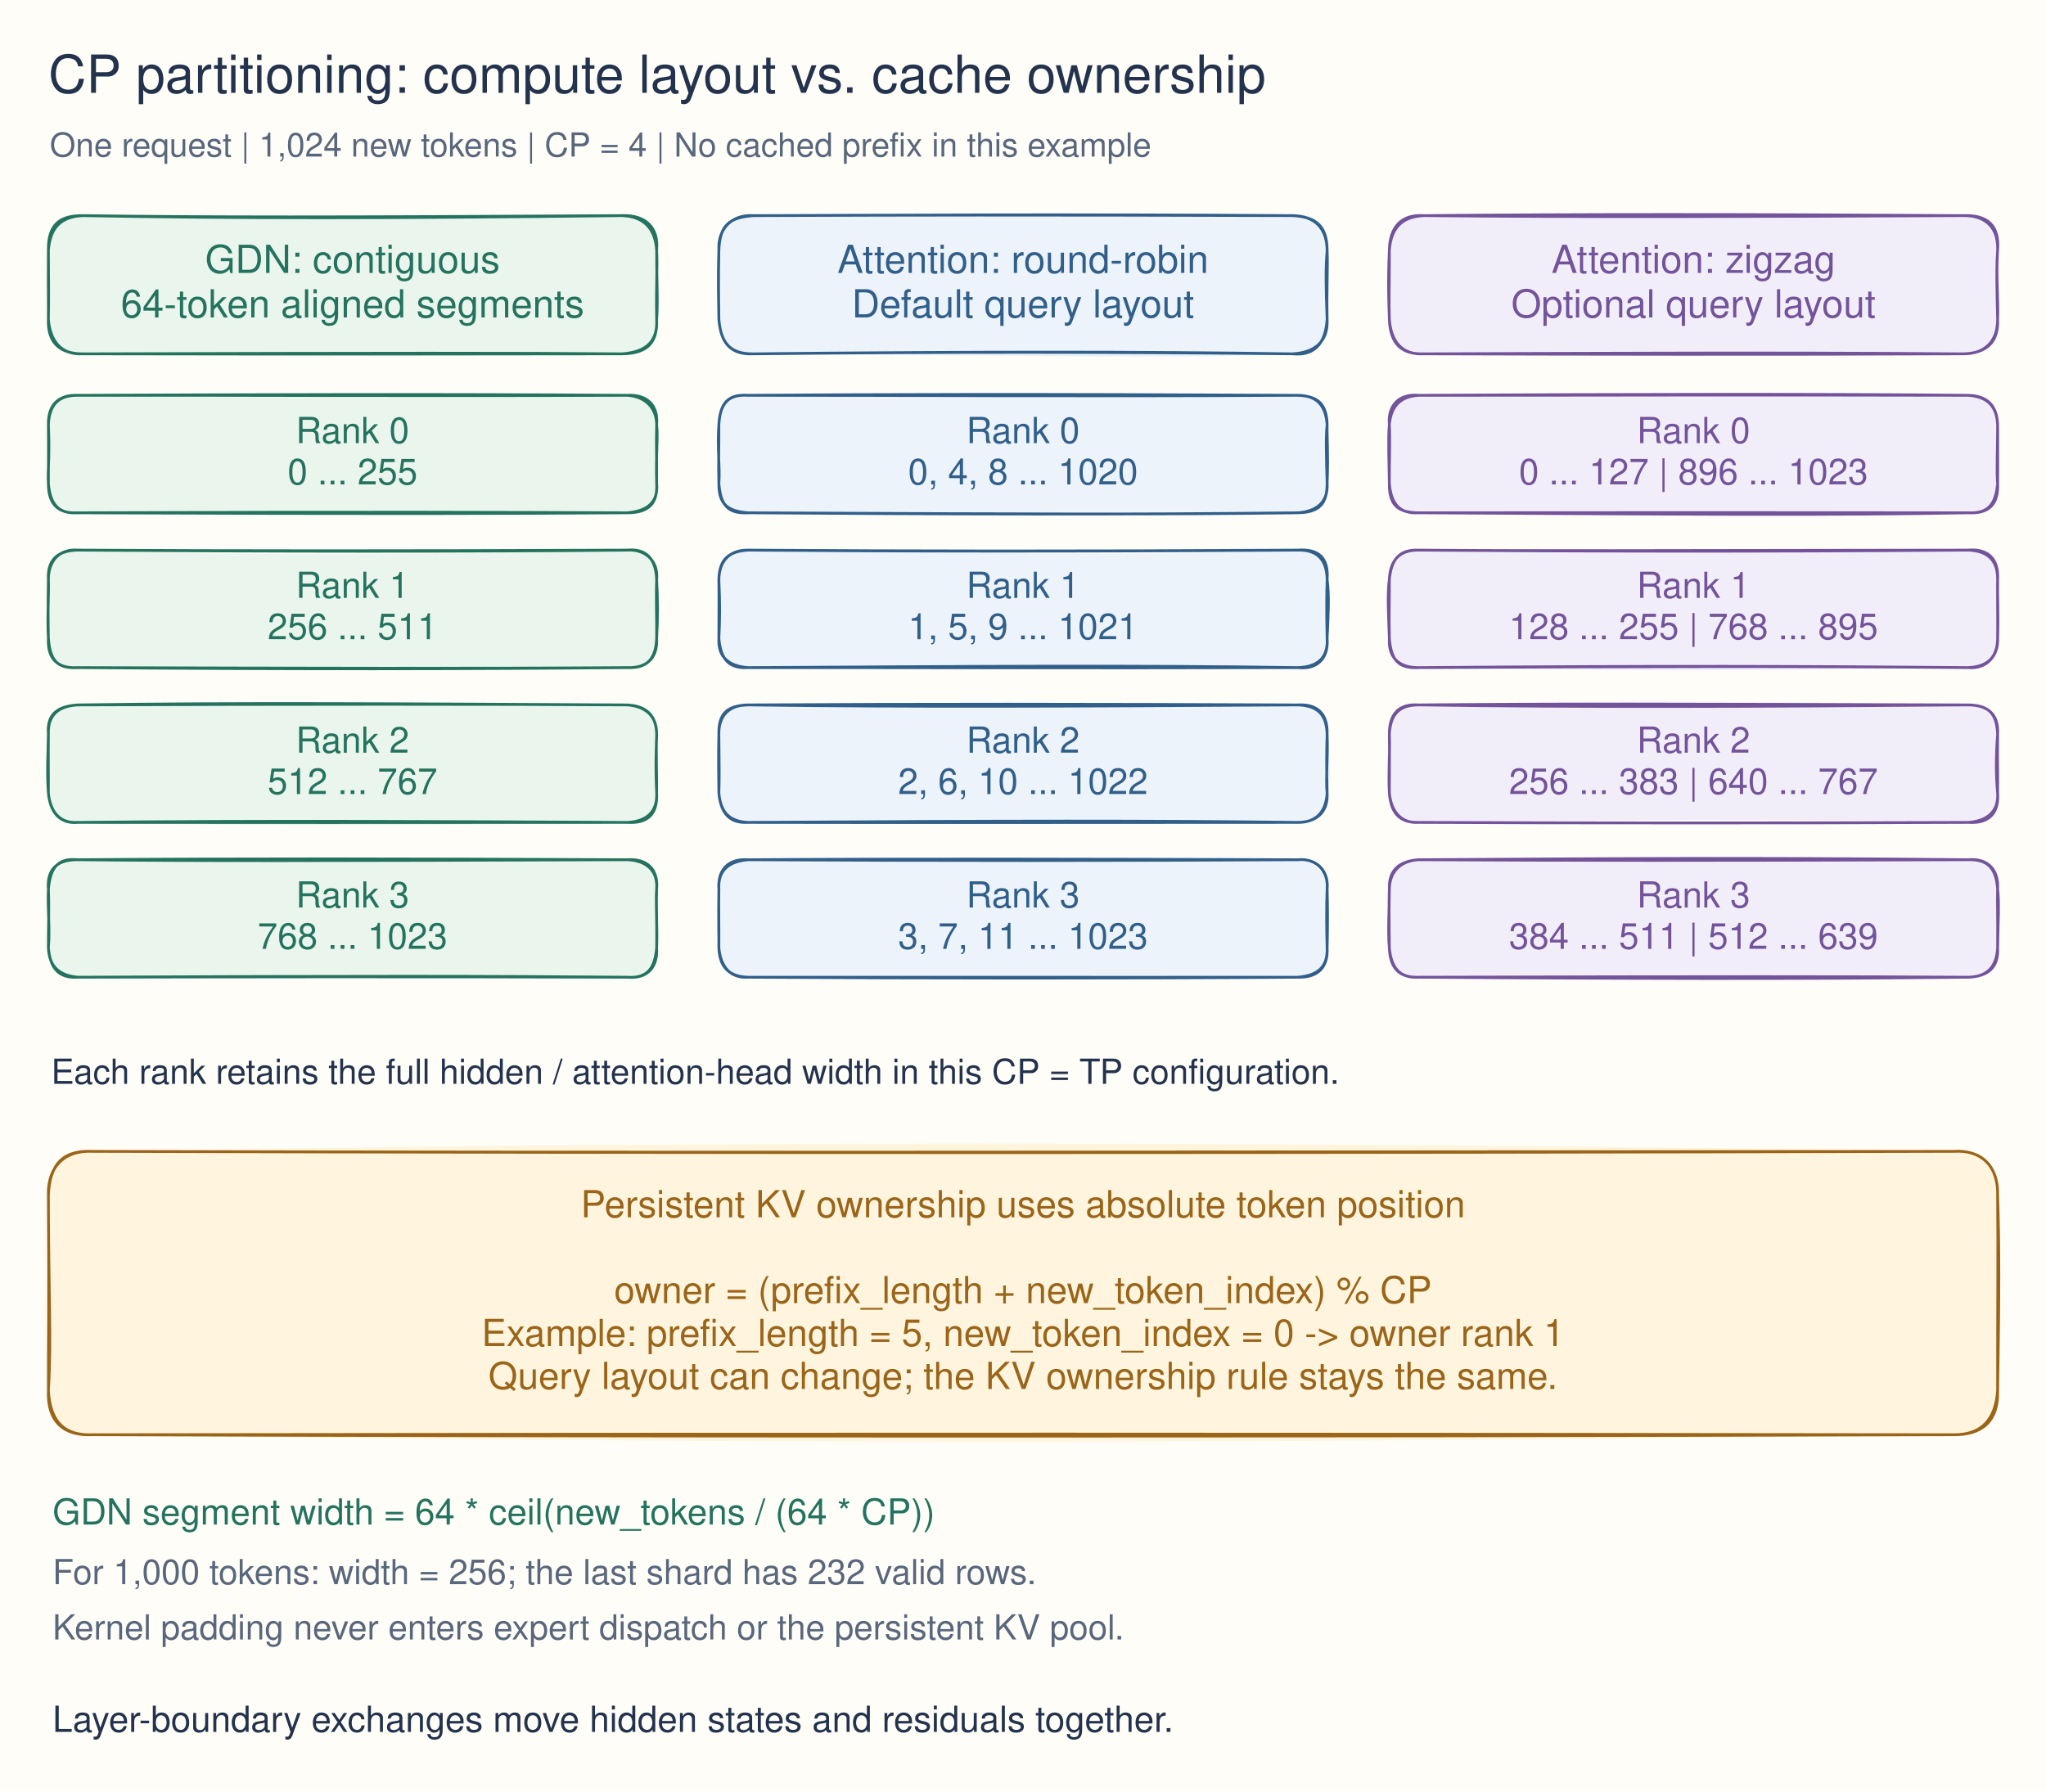
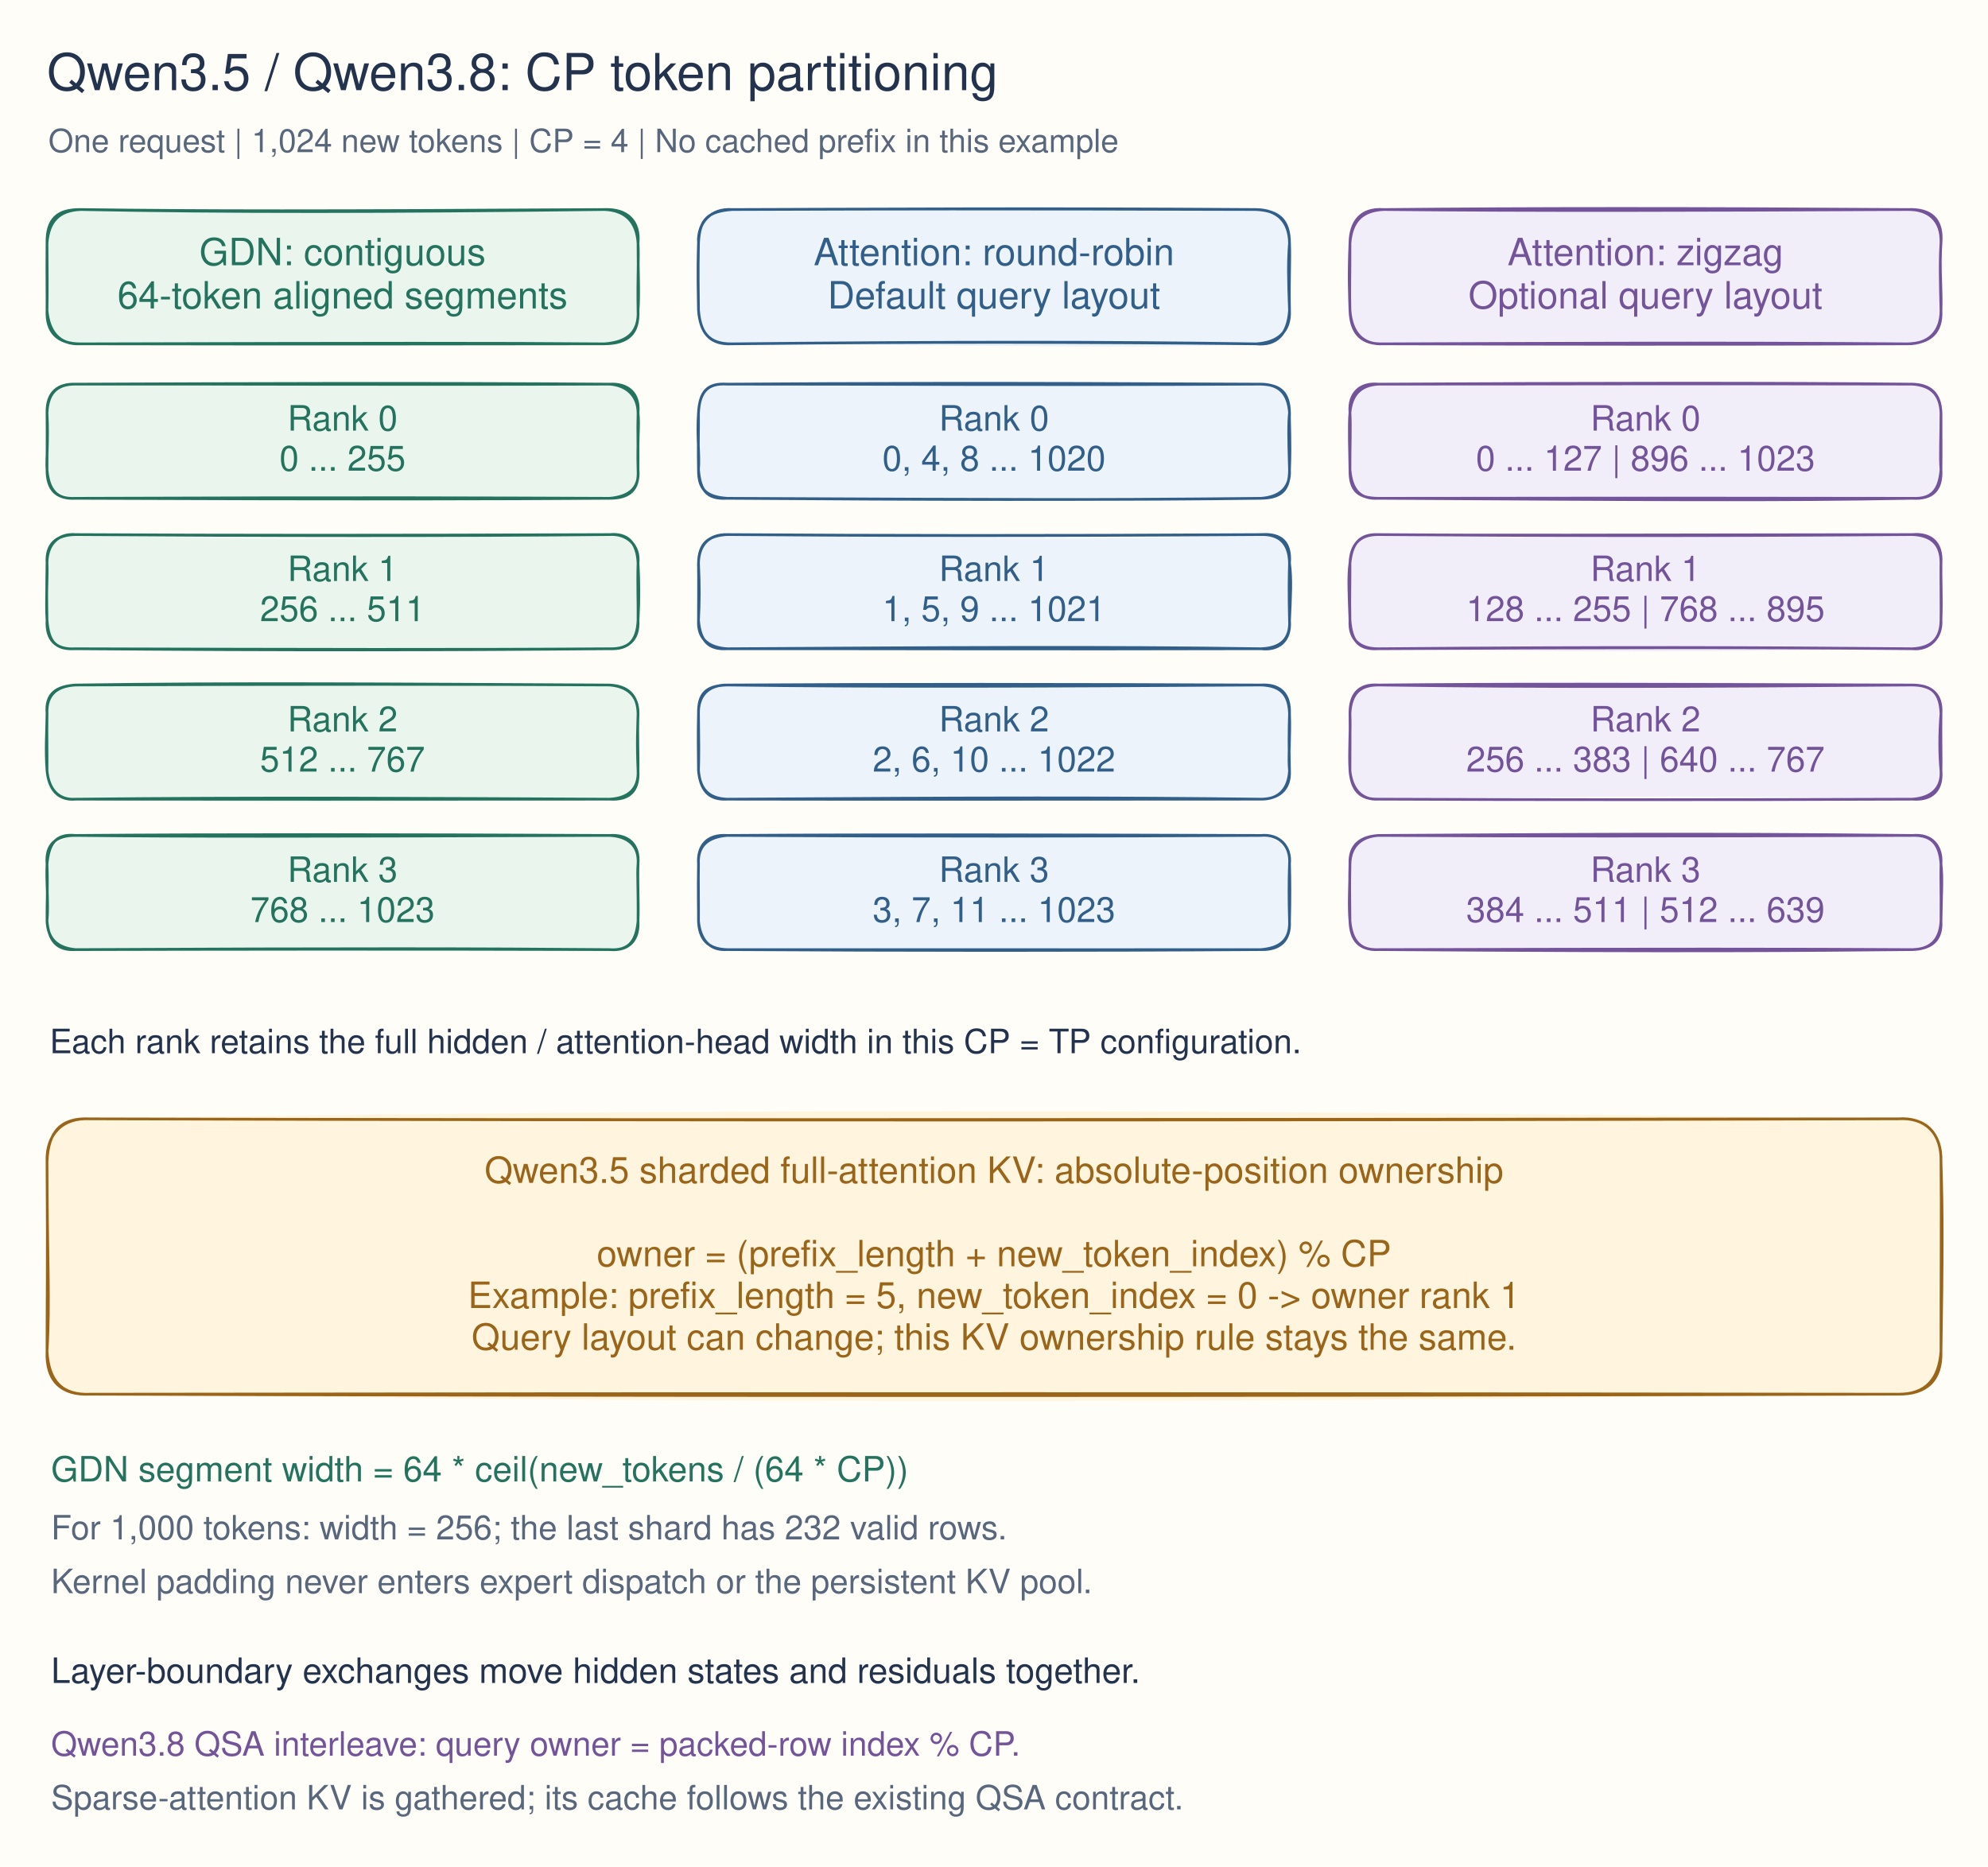
- <svg xmlns="http://www.w3.org/2000/svg" version="1.1" viewBox="0 0 1480 1295.9" width="1480" height="1295.9">
+ <svg xmlns="http://www.w3.org/2000/svg" version="1.1" viewBox="0 0 1480 1389.75" width="1480" height="1389.75">
  <defs>
    <style class="style-fonts">
      </style>
  </defs>
-   <rect x="0" y="0" width="1480" height="1295.9" fill="#FFFDF8" />
-   <g transform="translate(35 35) rotate(0 441.4531 21.85)">
-     <text x="0" y="32.111" font-family="Helvetica, Segoe UI Emoji" font-size="38px" fill="#23334D" text-anchor="start" style="white-space: pre;" direction="ltr" dominant-baseline="alphabetic">CP partitioning: compute layout vs. cache ownership</text>
+   <rect x="0" y="0" width="1480" height="1389.75" fill="#FFFDF8" />
+   <g transform="translate(35 35) rotate(0 354.8677 21.85)">
+     <text x="0" y="32.111" font-family="Helvetica, Segoe UI Emoji" font-size="38px" fill="#23334D" text-anchor="start" style="white-space: pre;" direction="ltr" dominant-baseline="alphabetic">Qwen3.5 / Qwen3.8: CP token partitioning</text>
  </g>
  <g transform="translate(36 93) rotate(0 419.9062 13.8)">
    <text x="0" y="20.28" font-family="Helvetica, Segoe UI Emoji" font-size="24px" fill="#58677C" text-anchor="start" style="white-space: pre;" direction="ltr" dominant-baseline="alphabetic">One request  |  1,024 new tokens  |  CP = 4  |  No cached prefix in this example</text>
  </g>
  <g stroke-linecap="round" transform="translate(35 156) rotate(0 220 50)">
    <path d="M25 0 C113.56 3.18, 199.53 2.62, 415 0 C432.95 2.41, 439.88 10.83, 440 25 C441.3 41.44, 439.46 61.6, 440 75 C439.6 92.57, 431.76 99.81, 415 100 C310.25 98.97, 206.52 99.31, 25 100 C6.93 98.8, 2.5 92.05, 0 75 C1.66 63.09, 1.56 43.92, 0 25 C1.15 7.04, 5.4 -2.97, 25 0" stroke="none" stroke-width="0" fill="#EAF5EE" />
    <path d="M25 0 C136.44 2.13, 249.21 1.98, 415 0 M25 0 C115.27 1.21, 204.98 1.23, 415 0 M415 0 C430.74 0.63, 438.96 9.3, 440 25 M415 0 C431.75 -0.66, 441.57 8.44, 440 25 M440 25 C439.89 43.3, 441.01 62.56, 440 75 M440 25 C440.68 37.24, 439.51 48.96, 440 75 M440 75 C440.86 90.98, 432.61 98.66, 415 100 M440 75 C440.74 92.26, 432.98 99.73, 415 100 M415 100 C310.43 100.1, 206.45 100.35, 25 100 M415 100 C333.37 99.32, 250.76 99.43, 25 100 M25 100 C7.76 100.02, -0.71 91.35, 0 75 M25 100 C8.69 100.9, 1.25 90.11, 0 75 M0 75 C0.27 60.88, 0.15 45.43, 0 25 M0 75 C0.12 62.32, -0.2 49.49, 0 25 M0 25 C-0.27 7.04, 7.59 -0.14, 25 0 M0 25 C1.32 8.41, 9.31 0.67, 25 0" stroke="#24735E" stroke-width="2" fill="none" />
  </g>
  <g transform="translate(86.89062 173.8) rotate(0 168.1094 32.2)">
    <text x="168.109" y="23.661" font-family="Helvetica, Segoe UI Emoji" font-size="28px" fill="#24735E" text-anchor="middle" style="white-space: pre;" direction="ltr" dominant-baseline="alphabetic">GDN: contiguous</text>
    <text x="168.109" y="55.861" font-family="Helvetica, Segoe UI Emoji" font-size="28px" fill="#24735E" text-anchor="middle" style="white-space: pre;" direction="ltr" dominant-baseline="alphabetic">64-token aligned segments</text>
  </g>
  <g stroke-linecap="round" transform="translate(520 156) rotate(0 220 50)">
    <path d="M25 0 C119.91 -2.55, 215.88 -3.1, 415 0 C431.08 -2.94, 441.54 5.94, 440 25 C437.89 37.64, 439.72 47.45, 440 75 C441.22 90.93, 431.41 97.28, 415 100 C331.86 103.88, 250.34 101.31, 25 100 C8.39 98.22, 2.8 91.95, 0 75 C3.44 57.51, -0.77 37, 0 25 C-1.62 5.35, 7.08 1.98, 25 0" stroke="none" stroke-width="0" fill="#ECF3FA" />
    <path d="M25 0 C137.61 -0.23, 249.72 -1.15, 415 0 M25 0 C126.9 -0.42, 228.94 -0.58, 415 0 M415 0 C430.78 0.16, 439.76 8.74, 440 25 M415 0 C432.26 0.89, 439.91 7.82, 440 25 M440 25 C438.89 38.52, 439.06 51.25, 440 75 M440 25 C440.56 38.33, 439.51 51.42, 440 75 M440 75 C440.86 91.39, 430.79 99.12, 415 100 M440 75 C438.79 93.19, 430.24 101.57, 415 100 M415 100 C289.69 98.69, 165.44 98.4, 25 100 M415 100 C304.52 98.37, 194.21 98.3, 25 100 M25 100 C6.94 100.26, 1.37 90.74, 0 75 M25 100 C7.51 100.9, 1.25 90.89, 0 75 M0 75 C-0.04 60.27, -0.47 46.68, 0 25 M0 75 C-0.15 62.16, -0.76 49.07, 0 25 M0 25 C-0.9 9.51, 9.52 -1.07, 25 0 M0 25 C0.79 6.86, 7.28 1.37, 25 0" stroke="#315F8A" stroke-width="2" fill="none" />
  </g>
  <g transform="translate(605.3594 173.8) rotate(0 134.6406 32.2)">
    <text x="134.641" y="23.661" font-family="Helvetica, Segoe UI Emoji" font-size="28px" fill="#315F8A" text-anchor="middle" style="white-space: pre;" direction="ltr" dominant-baseline="alphabetic">Attention: round-robin</text>
    <text x="134.641" y="55.861" font-family="Helvetica, Segoe UI Emoji" font-size="28px" fill="#315F8A" text-anchor="middle" style="white-space: pre;" direction="ltr" dominant-baseline="alphabetic">Default query layout</text>
  </g>
  <g stroke-linecap="round" transform="translate(1005 156) rotate(0 220 50)">
    <path d="M25 0 C126.26 -1.46, 228.72 -2, 415 0 C429.21 -2.29, 437.19 7.05, 440 25 C441.98 37.83, 441.47 47.3, 440 75 C442.84 89.29, 431.05 100.75, 415 100 C278.97 98.46, 141.65 96.48, 25 100 C9.86 97.64, -2.9 91.85, 0 75 C-2.29 61.92, 1.41 56.08, 0 25 C1.6 9.67, 8.77 0.93, 25 0" stroke="none" stroke-width="0" fill="#F2EEF9" />
    <path d="M25 0 C137.15 -1.03, 250.22 -1.09, 415 0 M25 0 C139.35 1.12, 253.71 0.8, 415 0 M415 0 C430.81 -0.31, 440.55 8.17, 440 25 M415 0 C432.77 -0.77, 441.48 7.21, 440 25 M440 25 C438.58 43.74, 440.61 59.95, 440 75 M440 25 C439.03 39.42, 439.51 55.27, 440 75 M440 75 C440.85 91.81, 431.78 99.57, 415 100 M440 75 C440.06 90.9, 430.72 100.19, 415 100 M415 100 C268.95 98.83, 124.43 99.64, 25 100 M415 100 C276.49 100.6, 138.48 100.34, 25 100 M25 100 C8.91 100.5, 0.66 92.92, 0 75 M25 100 C9.55 100.9, 1.26 91.66, 0 75 M0 75 C-0.34 62.46, -1.08 50.72, 0 25 M0 75 C-0.43 62.01, 0.08 47.24, 0 25 M0 25 C1.28 9.19, 8.64 0.8, 25 0 M0 25 C0.26 8.53, 8.47 -1.16, 25 0" stroke="#73549B" stroke-width="2" fill="none" />
  </g>
  <g transform="translate(1092.697 173.8) rotate(0 132.3027 32.2)">
    <text x="132.303" y="23.661" font-family="Helvetica, Segoe UI Emoji" font-size="28px" fill="#73549B" text-anchor="middle" style="white-space: pre;" direction="ltr" dominant-baseline="alphabetic">Attention: zigzag</text>
    <text x="132.303" y="55.861" font-family="Helvetica, Segoe UI Emoji" font-size="28px" fill="#73549B" text-anchor="middle" style="white-space: pre;" direction="ltr" dominant-baseline="alphabetic">Optional query layout</text>
  </g>
  <g stroke-linecap="round" transform="translate(35 286) rotate(0 220 42.5)">
    <path d="M21.25 0 C130.97 -0.34, 242.03 2.57, 418.75 0 C434.6 -1.64, 438.85 6.91, 440 21.25 C438.64 32.39, 441.78 39.64, 440 63.75 C438.46 79.9, 431.95 83.23, 418.75 85 C302.2 84.86, 188.38 83.5, 21.25 85 C10.07 82.06, -2.61 78, 0 63.75 C-0.58 53.18, -0.98 42.11, 0 21.25 C-1.18 6.73, 9.2 -0.11, 21.25 0" stroke="none" stroke-width="0" fill="#EAF5EE" />
    <path d="M21.25 0 C136.72 -0.19, 251.31 0.59, 418.75 0 M21.25 0 C150.47 -0.51, 278.79 -1, 418.75 0 M418.75 0 C432.1 -0.79, 441.35 6.35, 440 21.25 M418.75 0 C431.31 0.79, 439.82 8.57, 440 21.25 M440 21.25 C441.07 30.6, 439.35 41.29, 440 63.75 M440 21.25 C439.57 35.72, 440.18 49.1, 440 63.75 M440 63.75 C440.85 78.47, 434.02 85.03, 418.75 85 M440 63.75 C441.33 78.08, 432.46 83.81, 418.75 85 M418.75 85 C328.27 85.6, 239.75 85.86, 21.25 85 M418.75 85 C328.51 84.65, 238.27 84.21, 21.25 85 M21.25 85 C6.84 85.74, -0.06 78.56, 0 63.75 M21.25 85 C7.12 85.89, 1.26 78.69, 0 63.75 M0 63.75 C-0.64 55.04, 1.12 44.01, 0 21.25 M0 63.75 C-0.02 51.32, 0.2 39.79, 0 21.25 M0 21.25 C0.65 7.61, 6.52 -0.13, 21.25 0 M0 21.25 C-0.28 5.73, 8.4 -0.46, 21.25 0" stroke="#24735E" stroke-width="2" fill="none" />
  </g>
  <g transform="translate(208.021 298.6) rotate(0 46.979 29.9)">
    <text x="46.979" y="21.971" font-family="Helvetica, Segoe UI Emoji" font-size="26px" fill="#24735E" text-anchor="middle" style="white-space: pre;" direction="ltr" dominant-baseline="alphabetic">Rank 0</text>
    <text x="46.979" y="51.871" font-family="Helvetica, Segoe UI Emoji" font-size="26px" fill="#24735E" text-anchor="middle" style="white-space: pre;" direction="ltr" dominant-baseline="alphabetic">0 ... 255</text>
  </g>
  <g stroke-linecap="round" transform="translate(35 398) rotate(0 220 42.5)">
    <path d="M21.25 0 C140.9 4.19, 258.59 3.69, 418.75 0 C432.73 -0.99, 440.51 8.02, 440 21.25 C442.63 32.42, 437.44 45.16, 440 63.75 C440.08 78.26, 431.59 86.7, 418.75 85 C327.72 86.28, 236.58 85.48, 21.25 85 C5.53 87.47, -2.31 77.9, 0 63.75 C-0.2 48.08, 1.31 36.16, 0 21.25 C2.04 5.04, 4.88 -1.16, 21.25 0" stroke="none" stroke-width="0" fill="#EAF5EE" />
    <path d="M21.25 0 C136.28 0.63, 251.82 0.66, 418.75 0 M21.25 0 C162.35 1.03, 304.02 1.18, 418.75 0 M418.75 0 C432.13 -1.26, 439.34 5.78, 440 21.25 M418.75 0 C431.82 -0.87, 441.38 7.95, 440 21.25 M440 21.25 C440.74 35.13, 440.87 48.59, 440 63.75 M440 21.25 C439.47 36.61, 440.2 51.14, 440 63.75 M440 63.75 C440.84 78.88, 432.21 85.48, 418.75 85 M440 63.75 C439.38 79.01, 432.94 85.65, 418.75 85 M418.75 85 C307.13 85.76, 196.34 85.49, 21.25 85 M418.75 85 C299.13 86.07, 180.64 86.26, 21.25 85 M21.25 85 C6.01 85.98, -0.78 77.94, 0 63.75 M21.25 85 C5.94 85.89, 1.26 79.46, 0 63.75 M0 63.75 C-0.94 48.52, 0.51 30.63, 0 21.25 M0 63.75 C-0.25 51.24, -0.31 39.53, 0 21.25 M0 21.25 C0.02 7.29, 8.44 -1.07, 21.25 0 M0 21.25 C-0.81 7.39, 6.37 0.23, 21.25 0" stroke="#24735E" stroke-width="2" fill="none" />
  </g>
  <g transform="translate(194.5195 410.6) rotate(0 60.48047 29.9)">
    <text x="60.48" y="21.971" font-family="Helvetica, Segoe UI Emoji" font-size="26px" fill="#24735E" text-anchor="middle" style="white-space: pre;" direction="ltr" dominant-baseline="alphabetic">Rank 1</text>
    <text x="60.48" y="51.871" font-family="Helvetica, Segoe UI Emoji" font-size="26px" fill="#24735E" text-anchor="middle" style="white-space: pre;" direction="ltr" dominant-baseline="alphabetic">256 ... 511</text>
  </g>
  <g stroke-linecap="round" transform="translate(35 510) rotate(0 220 42.5)">
    <path d="M21.25 0 C147.39 -1.52, 271.73 -2.01, 418.75 0 C430.86 -0.34, 442.17 9.13, 440 21.25 C439.34 32.45, 437.81 44.68, 440 63.75 C441.7 76.61, 431.24 84.17, 418.75 85 C270.32 87.69, 125.78 87.47, 21.25 85 C6.99 86.89, -2.01 77.8, 0 63.75 C1.47 57.48, -1.12 47.21, 0 21.25 C-0.73 9.36, 6.57 -2.21, 21.25 0" stroke="none" stroke-width="0" fill="#EAF5EE" />
    <path d="M21.25 0 C137.43 -1.72, 252.33 -0.85, 418.75 0 M21.25 0 C175.03 -0.6, 328.46 -0.61, 418.75 0 M418.75 0 C432.17 1.07, 440.14 8.02, 440 21.25 M418.75 0 C432.33 0.69, 439.72 7.34, 440 21.25 M440 21.25 C439.81 31.15, 439 41.7, 440 63.75 M440 21.25 C439.37 37.49, 440.23 53.18, 440 63.75 M440 63.75 C440.84 79.3, 433.2 85.94, 418.75 85 M440 63.75 C440.65 76.72, 433.43 84.27, 418.75 85 M418.75 85 C286 84.34, 154.52 83.54, 21.25 85 M418.75 85 C270.55 85.12, 123.01 85.12, 21.25 85 M21.25 85 C7.99 86.22, 1.31 77.33, 0 63.75 M21.25 85 C7.97 85.89, 1.27 77.02, 0 63.75 M0 63.75 C-1.24 47.7, -0.1 34.26, 0 21.25 M0 63.75 C0.11 51.16, -0.24 37.86, 0 21.25 M0 21.25 C-0.6 6.96, 7.57 0.8, 21.25 0 M0 21.25 C-1.34 5.84, 7.56 0.93, 21.25 0" stroke="#24735E" stroke-width="2" fill="none" />
  </g>
  <g transform="translate(193.561 522.6) rotate(0 61.43896 29.9)">
    <text x="61.439" y="21.971" font-family="Helvetica, Segoe UI Emoji" font-size="26px" fill="#24735E" text-anchor="middle" style="white-space: pre;" direction="ltr" dominant-baseline="alphabetic">Rank 2</text>
    <text x="61.439" y="51.871" font-family="Helvetica, Segoe UI Emoji" font-size="26px" fill="#24735E" text-anchor="middle" style="white-space: pre;" direction="ltr" dominant-baseline="alphabetic">512 ... 767</text>
  </g>
  <g stroke-linecap="round" transform="translate(35 622) rotate(0 220 42.5)">
    <path d="M21.25 0 C153.89 -0.41, 284.87 -0.89, 418.75 0 C435 0.31, 437.83 4.24, 440 21.25 C437.33 32.48, 439.46 50.2, 440 63.75 C437.32 74.97, 430.89 87.64, 418.75 85 C295.85 82.3, 170.56 82.65, 21.25 85 C8.46 86.31, -1.72 77.7, 0 63.75 C1.85 52.38, 1.17 41.25, 0 21.25 C2.49 7.67, 8.25 2.74, 21.25 0" stroke="none" stroke-width="0" fill="#EAF5EE" />
    <path d="M21.25 0 C136.99 -0.89, 252.85 -0.78, 418.75 0 M21.25 0 C108.21 0.95, 194.69 0.77, 418.75 0 M418.75 0 C432.2 0.6, 440.94 7.45, 440 21.25 M418.75 0 C432.85 -0.98, 441.29 6.73, 440 21.25 M440 21.25 C439.48 35.67, 440.52 49, 440 63.75 M440 21.25 C439.27 29.87, 440.26 38.23, 440 63.75 M440 63.75 C440.83 76.91, 434.19 86.39, 418.75 85 M440 63.75 C438.7 77.65, 433.91 86.12, 418.75 85 M418.75 85 C264.86 84.5, 112.71 84.77, 21.25 85 M418.75 85 C321.48 84.17, 224.38 83.99, 21.25 85 M21.25 85 C7.16 83.66, 0.59 76.71, 0 63.75 M21.25 85 C6.79 85.89, 1.27 77.8, 0 63.75 M0 63.75 C1.26 49.67, -0.71 35.08, 0 21.25 M0 63.75 C-0.12 51.09, 0.64 37.59, 0 21.25 M0 21.25 C-1.23 6.63, 6.7 -0.13, 21.25 0 M0 21.25 C1.34 7.51, 5.52 -1.6, 21.25 0" stroke="#24735E" stroke-width="2" fill="none" />
  </g>
  <g transform="translate(186.3311 634.6) rotate(0 68.66895 29.9)">
    <text x="68.669" y="21.971" font-family="Helvetica, Segoe UI Emoji" font-size="26px" fill="#24735E" text-anchor="middle" style="white-space: pre;" direction="ltr" dominant-baseline="alphabetic">Rank 3</text>
    <text x="68.669" y="51.871" font-family="Helvetica, Segoe UI Emoji" font-size="26px" fill="#24735E" text-anchor="middle" style="white-space: pre;" direction="ltr" dominant-baseline="alphabetic">768 ... 1023</text>
  </g>
  <g stroke-linecap="round" transform="translate(520 286) rotate(0 220 42.5)">
    <path d="M21.25 0 C160.38 0.69, 301.44 0.22, 418.75 0 C433.13 0.96, 439.49 5.35, 440 21.25 C440.05 38.51, 439.84 49.73, 440 63.75 C438.94 79.33, 430.53 85.11, 418.75 85 C317.95 83.71, 218.75 84.64, 21.25 85 C9.92 85.73, -1.42 77.59, 0 63.75 C-2.48 47.28, -1.26 35.3, 0 21.25 C-0.29 5.98, 9.94 1.7, 21.25 0" stroke="none" stroke-width="0" fill="#ECF3FA" />
    <path d="M21.25 0 C136.54 -0.07, 253.36 0.89, 418.75 0 M21.25 0 C120.08 -0.68, 219.13 -1.03, 418.75 0 M418.75 0 C432.24 0.12, 438.93 6.88, 440 21.25 M418.75 0 C433.36 0.58, 439.63 6.11, 440 21.25 M440 21.25 C439.15 28.89, 439.24 39.3, 440 63.75 M440 21.25 C439.77 30.75, 440.88 41.67, 440 63.75 M440 63.75 C440.82 77.32, 432.38 84.04, 418.75 85 M440 63.75 C439.97 78.59, 434.4 84.74, 418.75 85 M418.75 85 C323.22 86.26, 229.89 85.99, 21.25 85 M418.75 85 C292.9 86.39, 166.74 86.03, 21.25 85 M21.25 85 C6.34 83.9, -0.12 78.89, 0 63.75 M21.25 85 C5.61 85.88, 1.28 78.57, 0 63.75 M0 63.75 C0.96 51.65, -1.32 38.71, 0 21.25 M0 63.75 C-0.36 49.61, 0.12 35.93, 0 21.25 M0 21.25 C0.94 6.31, 5.82 -1.06, 21.25 0 M0 21.25 C0.81 5.96, 6.71 -0.9, 21.25 0" stroke="#315F8A" stroke-width="2" fill="none" />
  </g>
  <g transform="translate(656.8838 298.6) rotate(0 83.11621 29.9)">
    <text x="83.116" y="21.971" font-family="Helvetica, Segoe UI Emoji" font-size="26px" fill="#315F8A" text-anchor="middle" style="white-space: pre;" direction="ltr" dominant-baseline="alphabetic">Rank 0</text>
    <text x="83.116" y="51.871" font-family="Helvetica, Segoe UI Emoji" font-size="26px" fill="#315F8A" text-anchor="middle" style="white-space: pre;" direction="ltr" dominant-baseline="alphabetic">0, 4, 8 ... 1020</text>
  </g>
  <g stroke-linecap="round" transform="translate(520 398) rotate(0 220 42.5)">
    <path d="M21.25 0 C166.88 1.79, 314.58 4.76, 418.75 0 C431.26 1.61, 441.15 6.45, 440 21.25 C438.04 38.54, 441.49 49.25, 440 63.75 C440.55 77.69, 430.18 82.58, 418.75 85 C263.97 85.12, 107.95 86.63, 21.25 85 C5.38 85.15, -1.12 77.49, 0 63.75 C-2.1 56.68, 1.03 46.35, 0 21.25 C2.93 4.29, 5.62 0.65, 21.25 0" stroke="none" stroke-width="0" fill="#ECF3FA" />
    <path d="M21.25 0 C137.7 0.76, 253.87 0.95, 418.75 0 M21.25 0 C132.76 0.86, 244.36 1.15, 418.75 0 M418.75 0 C432.27 -0.35, 439.73 6.31, 440 21.25 M418.75 0 C433.87 -1.08, 441.19 5.5, 440 21.25 M440 21.25 C441.62 33.41, 440.76 46.61, 440 63.75 M440 21.25 C439.67 33.04, 439.5 43.71, 440 63.75 M440 63.75 C440.82 77.73, 433.37 84.5, 418.75 85 M440 63.75 C441.24 79.52, 431.66 86.58, 418.75 85 M418.75 85 C302.08 83.24, 186.48 84.04, 21.25 85 M418.75 85 C263.52 85.44, 109.11 84.9, 21.25 85 M21.25 85 C8.32 84.14, -0.84 78.28, 0 63.75 M21.25 85 C7.65 85.88, 1.28 79.35, 0 63.75 M0 63.75 C0.66 50.83, 0.87 39.54, 0 21.25 M0 63.75 C0.01 49.54, 0.2 35.66, 0 21.25 M0 21.25 C0.32 5.98, 7.75 0.8, 21.25 0 M0 21.25 C0.28 7.62, 7.9 -0.21, 21.25 0" stroke="#315F8A" stroke-width="2" fill="none" />
  </g>
  <g transform="translate(656.8838 410.6) rotate(0 83.11621 29.9)">
    <text x="83.116" y="21.971" font-family="Helvetica, Segoe UI Emoji" font-size="26px" fill="#315F8A" text-anchor="middle" style="white-space: pre;" direction="ltr" dominant-baseline="alphabetic">Rank 1</text>
    <text x="83.116" y="51.871" font-family="Helvetica, Segoe UI Emoji" font-size="26px" fill="#315F8A" text-anchor="middle" style="white-space: pre;" direction="ltr" dominant-baseline="alphabetic">1, 5, 9 ... 1021</text>
  </g>
  <g stroke-linecap="round" transform="translate(520 510) rotate(0 220 42.5)">
    <path d="M21.25 0 C173.37 -0.49, 327.72 -0.93, 418.75 0 C435.39 2.25, 442.81 7.56, 440 21.25 C442.03 38.57, 443.14 54.77, 440 63.75 C442.17 76.05, 435.82 86.06, 418.75 85 C286.07 83.15, 156.15 81.81, 21.25 85 C6.84 84.57, -0.83 77.39, 0 63.75 C-0.43 51.57, -1.41 40.39, 0 21.25 C0.16 8.61, 7.3 -0.4, 21.25 0" stroke="none" stroke-width="0" fill="#ECF3FA" />
    <path d="M21.25 0 C137.25 1.58, 254.39 1.02, 418.75 0 M21.25 0 C145.44 -0.77, 268.79 -0.65, 418.75 0 M418.75 0 C432.31 -0.82, 440.52 5.75, 440 21.25 M418.75 0 C434.38 0.48, 439.54 8.11, 440 21.25 M440 21.25 C440.69 37.93, 438.89 53.91, 440 63.75 M440 21.25 C439.57 33.92, 439.53 45.75, 440 63.75 M440 63.75 C440.81 78.15, 431.55 84.95, 418.75 85 M440 63.75 C439.29 77.23, 432.14 85.2, 418.75 85 M418.75 85 C280.94 85, 144.66 85.27, 21.25 85 M418.75 85 C314.45 83.68, 210.48 83.77, 21.25 85 M21.25 85 C7.49 84.38, 1.24 77.66, 0 63.75 M21.25 85 C6.47 85.88, 1.28 76.9, 0 63.75 M0 63.75 C0.36 52.81, 0.26 43.16, 0 21.25 M0 63.75 C-0.23 49.46, -0.32 33.99, 0 21.25 M0 21.25 C-0.31 8.46, 6.87 -0.13, 21.25 0 M0 21.25 C-0.26 6.07, 5.86 0.49, 21.25 0" stroke="#315F8A" stroke-width="2" fill="none" />
  </g>
  <g transform="translate(649.6538 522.6) rotate(0 90.34619 29.9)">
    <text x="90.346" y="21.971" font-family="Helvetica, Segoe UI Emoji" font-size="26px" fill="#315F8A" text-anchor="middle" style="white-space: pre;" direction="ltr" dominant-baseline="alphabetic">Rank 2</text>
    <text x="90.346" y="51.871" font-family="Helvetica, Segoe UI Emoji" font-size="26px" fill="#315F8A" text-anchor="middle" style="white-space: pre;" direction="ltr" dominant-baseline="alphabetic">2, 6, 10 ... 1022</text>
  </g>
  <g stroke-linecap="round" transform="translate(520 622) rotate(0 220 42.5)">
    <path d="M21.25 0 C103.79 0.61, 185.28 0.18, 418.75 0 C433.53 2.9, 438.47 8.67, 440 21.25 C438.75 30.1, 437.52 37.29, 440 63.75 C437.79 80.41, 435.47 83.53, 418.75 85 C311.59 84.57, 204.35 83.8, 21.25 85 C8.31 83.99, -0.53 77.29, 0 63.75 C-0.04 52.47, 0.89 34.44, 0 21.25 C-2.62 6.92, 8.99 -1.44, 21.25 0" stroke="none" stroke-width="0" fill="#ECF3FA" />
    <path d="M21.25 0 C138.41 -0.77, 254.9 -0.49, 418.75 0 M21.25 0 C157.31 0.78, 294.03 0.73, 418.75 0 M418.75 0 C432.34 -1.3, 441.32 7.98, 440 21.25 M418.75 0 C431.67 -1.19, 441.1 7.49, 440 21.25 M440 21.25 C440.36 33.95, 440.41 47.01, 440 63.75 M440 21.25 C439.47 34.8, 439.56 47.79, 440 63.75 M440 63.75 C440.81 78.56, 432.54 85.41, 418.75 85 M440 63.75 C440.56 78.16, 432.63 83.82, 418.75 85 M418.75 85 C261.4 85.15, 102.85 84.9, 21.25 85 M418.75 85 C285.87 85.91, 152.85 85.81, 21.25 85 M21.25 85 C6.67 84.62, 0.53 77.05, 0 63.75 M21.25 85 C8.5 85.88, 1.29 77.68, 0 63.75 M0 63.75 C0.06 54.79, -0.35 43.99, 0 21.25 M0 63.75 C0.13 47.98, -0.24 33.72, 0 21.25 M0 21.25 C-0.94 8.13, 6 -1.06, 21.25 0 M0 21.25 C-0.79 7.74, 7.05 1.18, 21.25 0" stroke="#315F8A" stroke-width="2" fill="none" />
  </g>
  <g transform="translate(650.6123 634.6) rotate(0 89.3877 29.9)">
    <text x="89.388" y="21.971" font-family="Helvetica, Segoe UI Emoji" font-size="26px" fill="#315F8A" text-anchor="middle" style="white-space: pre;" direction="ltr" dominant-baseline="alphabetic">Rank 3</text>
    <text x="89.388" y="51.871" font-family="Helvetica, Segoe UI Emoji" font-size="26px" fill="#315F8A" text-anchor="middle" style="white-space: pre;" direction="ltr" dominant-baseline="alphabetic">3, 7, 11 ... 1023</text>
  </g>
  <g stroke-linecap="round" transform="translate(1005 286) rotate(0 220 42.5)">
    <path d="M21.25 0 C110.29 1.71, 198.42 1.29, 418.75 0 C431.66 -2.45, 440.13 9.78, 440 21.25 C442.74 30.13, 439.17 42.81, 440 63.75 C439.41 78.77, 435.11 87, 418.75 85 C333.69 85.98, 249.12 85.78, 21.25 85 C9.77 83.41, -0.24 77.19, 0 63.75 C1.62 47.37, -1.55 28.49, 0 21.25 C0.6 5.23, 4.67 -2.49, 21.25 0" stroke="none" stroke-width="0" fill="#F2EEF9" />
    <path d="M21.25 0 C137.96 0.06, 255.41 -0.42, 418.75 0 M21.25 0 C169.99 -0.85, 318.46 -1.07, 418.75 0 M418.75 0 C432.37 1.03, 439.31 7.41, 440 21.25 M418.75 0 C432.18 0.37, 439.44 6.88, 440 21.25 M440 21.25 C440.03 38.47, 439.14 54.31, 440 63.75 M440 21.25 C439.96 35.69, 440.18 49.83, 440 63.75 M440 63.75 C440.8 78.97, 433.53 85.86, 418.75 85 M440 63.75 C438.61 79.09, 433.11 85.66, 418.75 85 M418.75 85 C319.77 86.91, 220.03 86.12, 21.25 85 M418.75 85 C335.99 84.95, 254.22 84.68, 21.25 85 M21.25 85 C5.84 84.86, -0.19 79.23, 0 63.75 M21.25 85 C7.32 85.87, 1.29 78.45, 0 63.75 M0 63.75 C-0.24 48.27, -0.95 30.61, 0 21.25 M0 63.75 C-0.1 47.91, 0.64 32.06, 0 21.25 M0 21.25 C1.24 7.8, 7.93 0.81, 21.25 0 M0 21.25 C-1.32 6.19, 8.23 -1.34, 21.25 0" stroke="#73549B" stroke-width="2" fill="none" />
  </g>
  <g transform="translate(1098.751 298.6) rotate(0 126.2485 29.9)">
    <text x="126.249" y="21.971" font-family="Helvetica, Segoe UI Emoji" font-size="26px" fill="#73549B" text-anchor="middle" style="white-space: pre;" direction="ltr" dominant-baseline="alphabetic">Rank 0</text>
    <text x="126.249" y="51.871" font-family="Helvetica, Segoe UI Emoji" font-size="26px" fill="#73549B" text-anchor="middle" style="white-space: pre;" direction="ltr" dominant-baseline="alphabetic">0 ... 127 | 896 ... 1023</text>
  </g>
  <g stroke-linecap="round" transform="translate(1005 398) rotate(0 220 42.5)">
    <path d="M21.25 0 C116.79 2.82, 211.56 2.41, 418.75 0 C435.79 -1.8, 441.79 4.89, 440 21.25 C439.45 30.16, 439.54 42.34, 440 63.75 C441.03 77.13, 434.76 84.47, 418.75 85 C279.71 87.39, 138.32 87.77, 21.25 85 C5.23 82.83, 0.06 77.09, 0 63.75 C2.01 50.77, 0.74 39.53, 0 21.25 C-2.18 9.55, 6.36 2.46, 21.25 0" stroke="none" stroke-width="0" fill="#F2EEF9" />
    <path d="M21.25 0 C137.52 0.88, 255.93 1.25, 418.75 0 M21.25 0 C102.37 0.69, 183.9 0.31, 418.75 0 M418.75 0 C432.41 0.56, 440.11 6.84, 440 21.25 M418.75 0 C432.69 -1.29, 441.01 6.27, 440 21.25 M440 21.25 C439.7 31.69, 440.66 44.62, 440 63.75 M440 21.25 C439.86 36.57, 440.2 53.28, 440 63.75 M440 63.75 C440.79 76.59, 431.72 86.32, 418.75 85 M440 63.75 C439.88 76.8, 433.6 84.29, 418.75 85 M418.75 85 C298.63 83.89, 176.62 84.18, 21.25 85 M418.75 85 C307.42 84, 196.59 83.54, 21.25 85 M21.25 85 C7.82 85.1, -0.9 78.62, 0 63.75 M21.25 85 C6.14 85.87, 1.29 79.23, 0 63.75 M0 63.75 C-0.54 47.45, -1.56 31.44, 0 21.25 M0 63.75 C-0.33 47.83, 0.12 31.79, 0 21.25 M0 21.25 C0.61 7.48, 7.05 -0.13, 21.25 0 M0 21.25 C1.36 7.86, 6.2 -0.64, 21.25 0" stroke="#73549B" stroke-width="2" fill="none" />
  </g>
  <g transform="translate(1091.521 410.6) rotate(0 133.4785 29.9)">
    <text x="133.479" y="21.971" font-family="Helvetica, Segoe UI Emoji" font-size="26px" fill="#73549B" text-anchor="middle" style="white-space: pre;" direction="ltr" dominant-baseline="alphabetic">Rank 1</text>
    <text x="133.479" y="51.871" font-family="Helvetica, Segoe UI Emoji" font-size="26px" fill="#73549B" text-anchor="middle" style="white-space: pre;" direction="ltr" dominant-baseline="alphabetic">128 ... 255 | 768 ... 895</text>
  </g>
  <g stroke-linecap="round" transform="translate(1005 510) rotate(0 220 42.5)">
    <path d="M21.25 0 C123.28 -2.89, 228.13 -3.29, 418.75 0 C433.93 -1.15, 437.44 6, 440 21.25 C437.44 30.19, 441.19 41.86, 440 63.75 C442.65 75.49, 434.41 87.94, 418.75 85 C301.81 82, 186.52 82.95, 21.25 85 C6.7 82.25, 0.36 76.99, 0 63.75 C-2.33 51.67, -1.69 33.58, 0 21.25 C1.05 7.86, 8.04 1.41, 21.25 0" stroke="none" stroke-width="0" fill="#F2EEF9" />
    <path d="M21.25 0 C138.67 1.71, 256.44 1.32, 418.75 0 M21.25 0 C115.05 -0.94, 209.13 -0.69, 418.75 0 M418.75 0 C432.44 0.09, 440.91 6.28, 440 21.25 M418.75 0 C433.2 0.27, 439.35 5.65, 440 21.25 M440 21.25 C438.77 36.22, 438.79 51.92, 440 63.75 M440 21.25 C439.76 38.85, 440.23 55.32, 440 63.75 M440 63.75 C440.79 77, 432.71 83.97, 418.75 85 M440 63.75 C441.15 77.73, 434.08 86.13, 418.75 85 M418.75 85 C277.49 85.65, 134.8 85.4, 21.25 85 M418.75 85 C278.84 85.43, 138.96 85.59, 21.25 85 M21.25 85 C6.99 85.34, 1.18 78, 0 63.75 M21.25 85 C8.18 85.87, 1.3 76.78, 0 63.75 M0 63.75 C-0.84 49.42, 0.63 35.06, 0 21.25 M0 63.75 C0.03 47.75, 0.19 30.12, 0 21.25 M0 21.25 C-0.02 7.15, 6.18 -1.06, 21.25 0 M0 21.25 C0.83 6.3, 7.39 0.05, 21.25 0" stroke="#73549B" stroke-width="2" fill="none" />
  </g>
  <g transform="translate(1091.521 522.6) rotate(0 133.4785 29.9)">
    <text x="133.479" y="21.971" font-family="Helvetica, Segoe UI Emoji" font-size="26px" fill="#73549B" text-anchor="middle" style="white-space: pre;" direction="ltr" dominant-baseline="alphabetic">Rank 2</text>
    <text x="133.479" y="51.871" font-family="Helvetica, Segoe UI Emoji" font-size="26px" fill="#73549B" text-anchor="middle" style="white-space: pre;" direction="ltr" dominant-baseline="alphabetic">256 ... 383 | 640 ... 767</text>
  </g>
  <g stroke-linecap="round" transform="translate(1005 622) rotate(0 220 42.5)">
    <path d="M21.25 0 C129.78 1.64, 241.27 1.25, 418.75 0 C432.06 -0.5, 439.1 7.11, 440 21.25 C440.16 36.22, 441.57 47.38, 440 63.75 C438.27 79.84, 434.05 85.42, 418.75 85 C327.34 83.41, 234.72 84.94, 21.25 85 C8.16 87.67, 0.65 76.89, 0 63.75 C-1.94 46.57, 0.6 27.63, 0 21.25 C-1.73 6.17, 9.72 0.37, 21.25 0" stroke="none" stroke-width="0" fill="#F2EEF9" />
    <path d="M21.25 0 C138.23 -0.64, 256.95 -1.79, 418.75 0 M21.25 0 C127.72 0.61, 233.56 0.69, 418.75 0 M418.75 0 C432.48 -0.39, 438.9 5.71, 440 21.25 M418.75 0 C433.71 -1.4, 440.91 8.26, 440 21.25 M440 21.25 C441.24 32.24, 440.31 42.22, 440 63.75 M440 21.25 C439.66 31.23, 440.26 40.36, 440 63.75 M440 63.75 C440.78 77.41, 433.7 84.43, 418.75 85 M440 63.75 C439.2 78.66, 431.35 84.75, 418.75 85 M418.75 85 C335.85 85.81, 251.98 86.63, 21.25 85 M418.75 85 C329.76 84.47, 240.33 84.45, 21.25 85 M21.25 85 C6.17 85.58, 0.46 77.38, 0 63.75 M21.25 85 C7 85.87, 1.3 77.56, 0 63.75 M0 63.75 C-1.14 51.4, 0.02 35.89, 0 21.25 M0 63.75 C-0.21 46.28, -0.33 29.86, 0 21.25 M0 21.25 C-0.64 6.83, 8.1 0.81, 21.25 0 M0 21.25 C0.3 7.97, 8.57 0.75, 21.25 0" stroke="#73549B" stroke-width="2" fill="none" />
  </g>
  <g transform="translate(1092.48 634.6) rotate(0 132.52 29.9)">
    <text x="132.52" y="21.971" font-family="Helvetica, Segoe UI Emoji" font-size="26px" fill="#73549B" text-anchor="middle" style="white-space: pre;" direction="ltr" dominant-baseline="alphabetic">Rank 3</text>
    <text x="132.52" y="51.871" font-family="Helvetica, Segoe UI Emoji" font-size="26px" fill="#73549B" text-anchor="middle" style="white-space: pre;" direction="ltr" dominant-baseline="alphabetic">384 ... 511 | 512 ... 639</text>
  </g>
  <g transform="translate(37 763) rotate(0 467.2852 14.375)">
    <text x="0" y="21.125" font-family="Helvetica, Segoe UI Emoji" font-size="25px" fill="#23334D" text-anchor="start" style="white-space: pre;" direction="ltr" dominant-baseline="alphabetic">Each rank retains the full hidden / attention-head width in this CP = TP configuration.</text>
  </g>
  <g stroke-linecap="round" transform="translate(35 833) rotate(0 705 102.5)">
    <path d="M32 0 C453.32 -7.4, 874.51 -7.65, 1378 0 C1400.74 0.8, 1412.42 12.91, 1410 32 C1409.93 79.68, 1406.66 122.46, 1410 173 C1411.51 192.98, 1399.76 206.36, 1378 205 C957.35 210.71, 534.27 212.59, 32 205 C8.67 206.51, 1.25 193.1, 0 173 C-0.52 128.72, -0.16 85.19, 0 32 C-1.29 12.38, 10.68 -1.73, 32 0" stroke="none" stroke-width="0" fill="#FFF5DF" />
    <path d="M32 0 C431.24 1.07, 830.32 0.33, 1378 0 M32 0 C475.83 1.31, 919.6 1.14, 1378 0 M1378 0 C1398.96 -1.33, 1410.49 10.96, 1410 32 M1378 0 C1397.93 -1.5, 1410.82 10.61, 1410 32 M1410 32 C1411.2 67.82, 1411.18 101.96, 1410 173 M1410 32 C1410.44 71.39, 1409.89 110.48, 1410 173 M1410 173 C1410.77 194.66, 1399.29 205.33, 1378 205 M1410 173 C1408.52 193.72, 1398.73 205.21, 1378 205 M1378 205 C952.57 204.45, 525.99 204.29, 32 205 M1378 205 C880.61 206.52, 383.35 206.25, 32 205 M32 205 C10.9 206.05, -0.97 195.37, 0 173 M32 205 C11.44 205.86, 1.31 195.53, 0 173 M0 173 C2.29 136.64, 0.04 102.04, 0 32 M0 173 C-0.11 142.26, 0.6 110.93, 0 32 M0 32 C0.9 9.76, 9.94 -1.06, 32 0 M0 32 C-0.77 11.67, 11.31 -1.08, 32 0" stroke="#9A6518" stroke-width="2" fill="none" />
  </g>
  <g transform="translate(346.384 857.875) rotate(0 393.616 77.625)">
-     <text x="393.616" y="22.816" font-family="Helvetica, Segoe UI Emoji" font-size="27px" fill="#9A6518" text-anchor="middle" style="white-space: pre;" direction="ltr" dominant-baseline="alphabetic">Persistent KV ownership uses absolute token position</text>
+     <text x="393.616" y="22.816" font-family="Helvetica, Segoe UI Emoji" font-size="27px" fill="#9A6518" text-anchor="middle" style="white-space: pre;" direction="ltr" dominant-baseline="alphabetic">Qwen3.5 sharded full-attention KV: absolute-position ownership</text>
    <text x="393.616" y="53.866" font-family="Helvetica, Segoe UI Emoji" font-size="27px" fill="#9A6518" text-anchor="middle" style="white-space: pre;" direction="ltr" dominant-baseline="alphabetic" />
    <text x="393.616" y="84.916" font-family="Helvetica, Segoe UI Emoji" font-size="27px" fill="#9A6518" text-anchor="middle" style="white-space: pre;" direction="ltr" dominant-baseline="alphabetic">owner = (prefix_length + new_token_index) % CP</text>
    <text x="393.616" y="115.966" font-family="Helvetica, Segoe UI Emoji" font-size="27px" fill="#9A6518" text-anchor="middle" style="white-space: pre;" direction="ltr" dominant-baseline="alphabetic">Example: prefix_length = 5, new_token_index = 0 -&gt; owner rank 1</text>
-     <text x="393.616" y="147.016" font-family="Helvetica, Segoe UI Emoji" font-size="27px" fill="#9A6518" text-anchor="middle" style="white-space: pre;" direction="ltr" dominant-baseline="alphabetic">Query layout can change; the KV ownership rule stays the same.</text>
+     <text x="393.616" y="147.016" font-family="Helvetica, Segoe UI Emoji" font-size="27px" fill="#9A6518" text-anchor="middle" style="white-space: pre;" direction="ltr" dominant-baseline="alphabetic">Query layout can change; this KV ownership rule stays the same.</text>
  </g>
  <g transform="translate(38 1081) rotate(0 319.7188 14.95)">
    <text x="0" y="21.971" font-family="Helvetica, Segoe UI Emoji" font-size="26px" fill="#24735E" text-anchor="start" style="white-space: pre;" direction="ltr" dominant-baseline="alphabetic">GDN segment width = 64 * ceil(new_tokens / (64 * CP))</text>
  </g>
  <g transform="translate(38 1125) rotate(0 357.4951 14.375)">
    <text x="0" y="21.125" font-family="Helvetica, Segoe UI Emoji" font-size="25px" fill="#58677C" text-anchor="start" style="white-space: pre;" direction="ltr" dominant-baseline="alphabetic">For 1,000 tokens: width = 256; the last shard has 232 valid rows.</text>
  </g>
  <g transform="translate(38 1165) rotate(0 389.1235 14.375)">
    <text x="0" y="21.125" font-family="Helvetica, Segoe UI Emoji" font-size="25px" fill="#58677C" text-anchor="start" style="white-space: pre;" direction="ltr" dominant-baseline="alphabetic">Kernel padding never enters expert dispatch or the persistent KV pool.</text>
  </g>
  <g transform="translate(38 1231) rotate(0 409.0493 14.95)">
    <text x="0" y="21.971" font-family="Helvetica, Segoe UI Emoji" font-size="26px" fill="#23334D" text-anchor="start" style="white-space: pre;" direction="ltr" dominant-baseline="alphabetic">Layer-boundary exchanges move hidden states and residuals together.</text>
  </g>
+   <g transform="translate(38 1286) rotate(0 362.8052 14.375)">
+     <text x="0" y="21.125" font-family="Helvetica, Segoe UI Emoji" font-size="25px" fill="#73549B" text-anchor="start" style="white-space: pre;" direction="ltr" dominant-baseline="alphabetic">Qwen3.8 QSA interleave: query owner = packed-row index % CP.</text>
+   </g>
+   <g transform="translate(38 1326) rotate(0 423.1323 14.375)">
+     <text x="0" y="21.125" font-family="Helvetica, Segoe UI Emoji" font-size="25px" fill="#58677C" text-anchor="start" style="white-space: pre;" direction="ltr" dominant-baseline="alphabetic">Sparse-attention KV is gathered; its cache follows the existing QSA contract.</text>
+   </g>
</svg>
